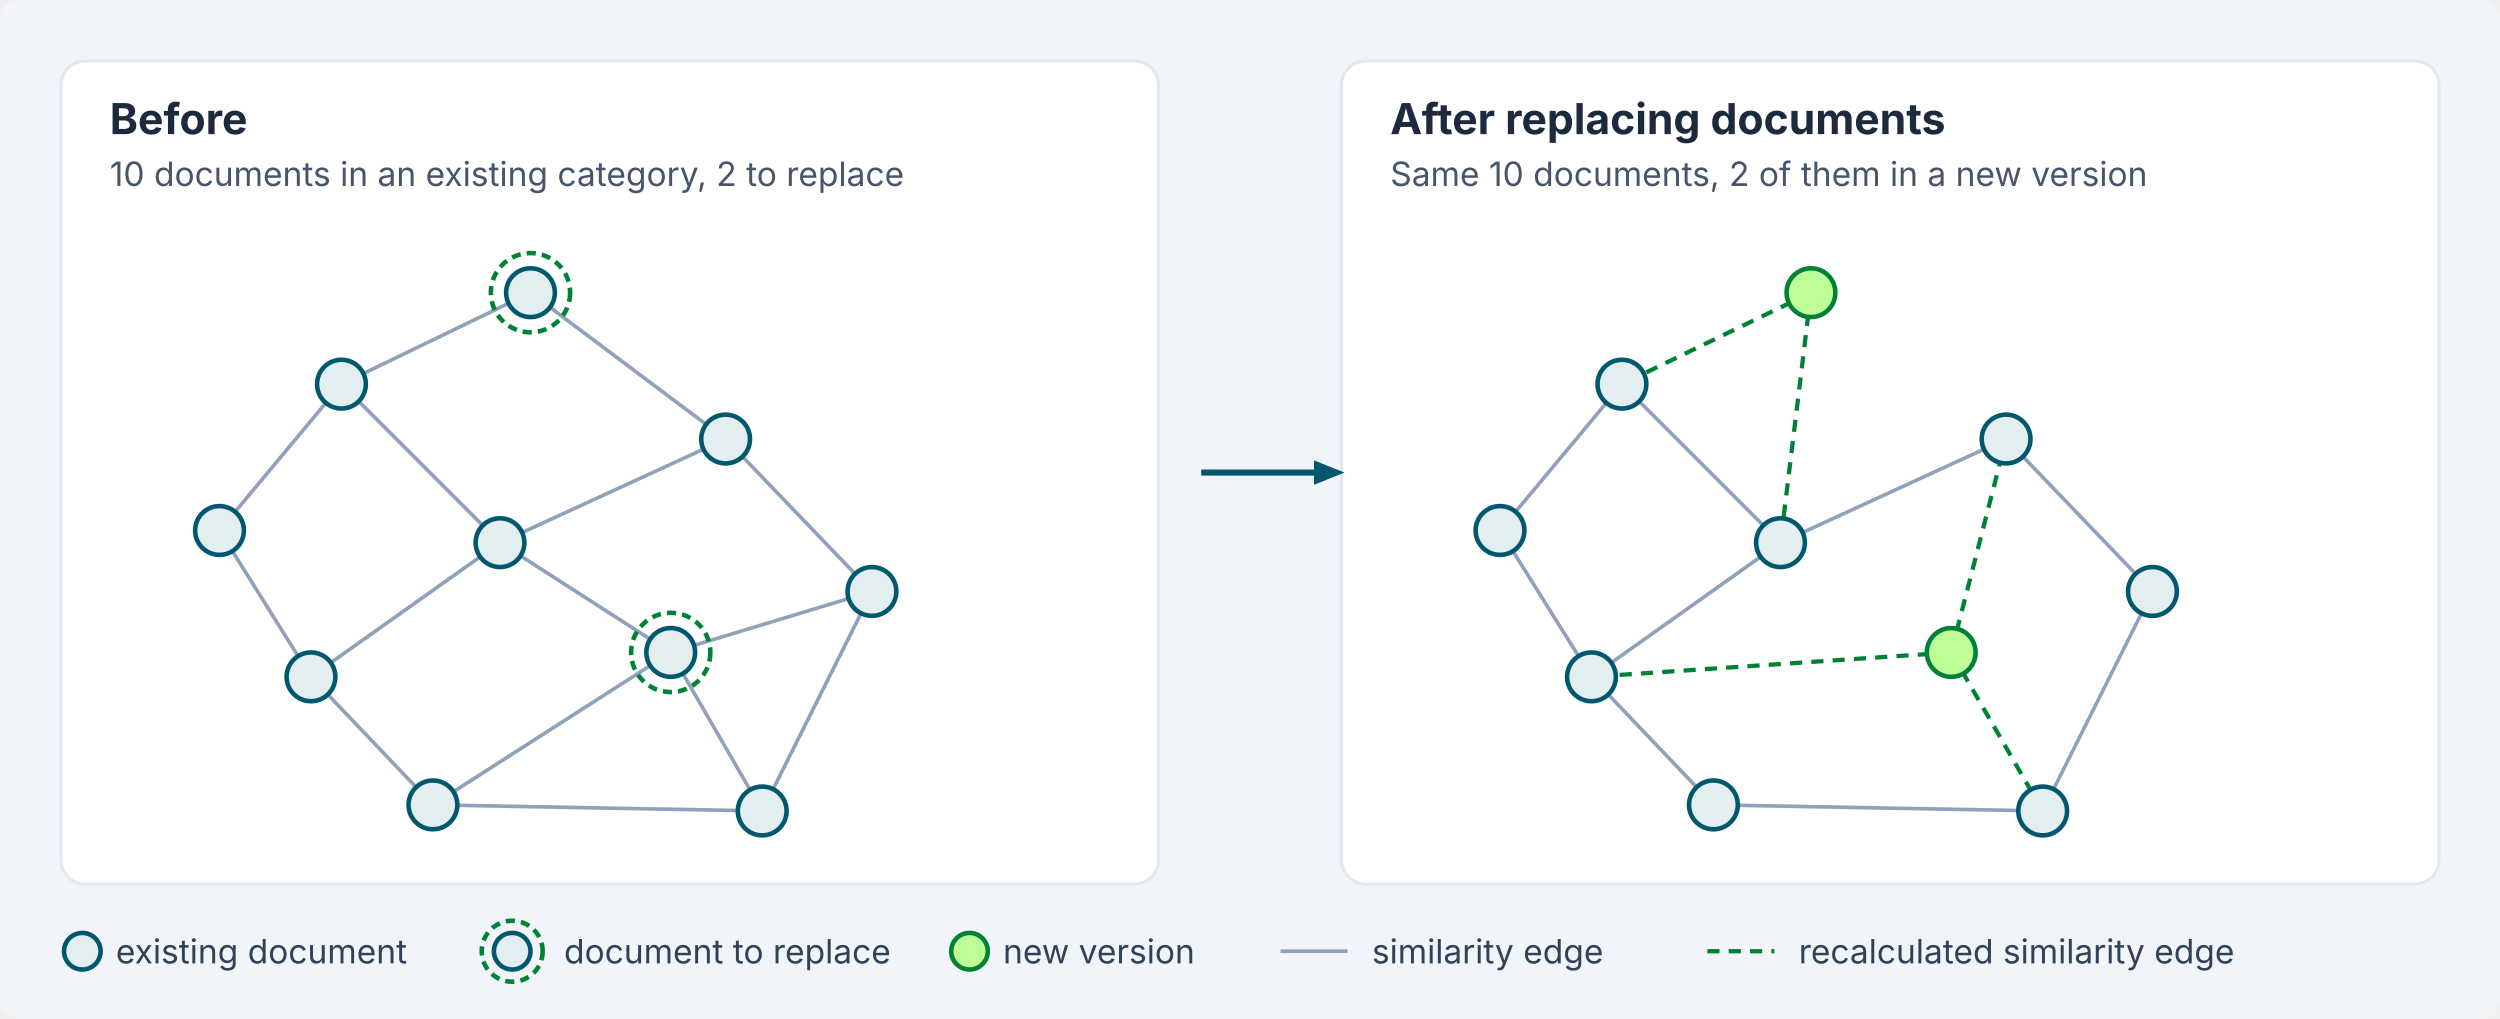
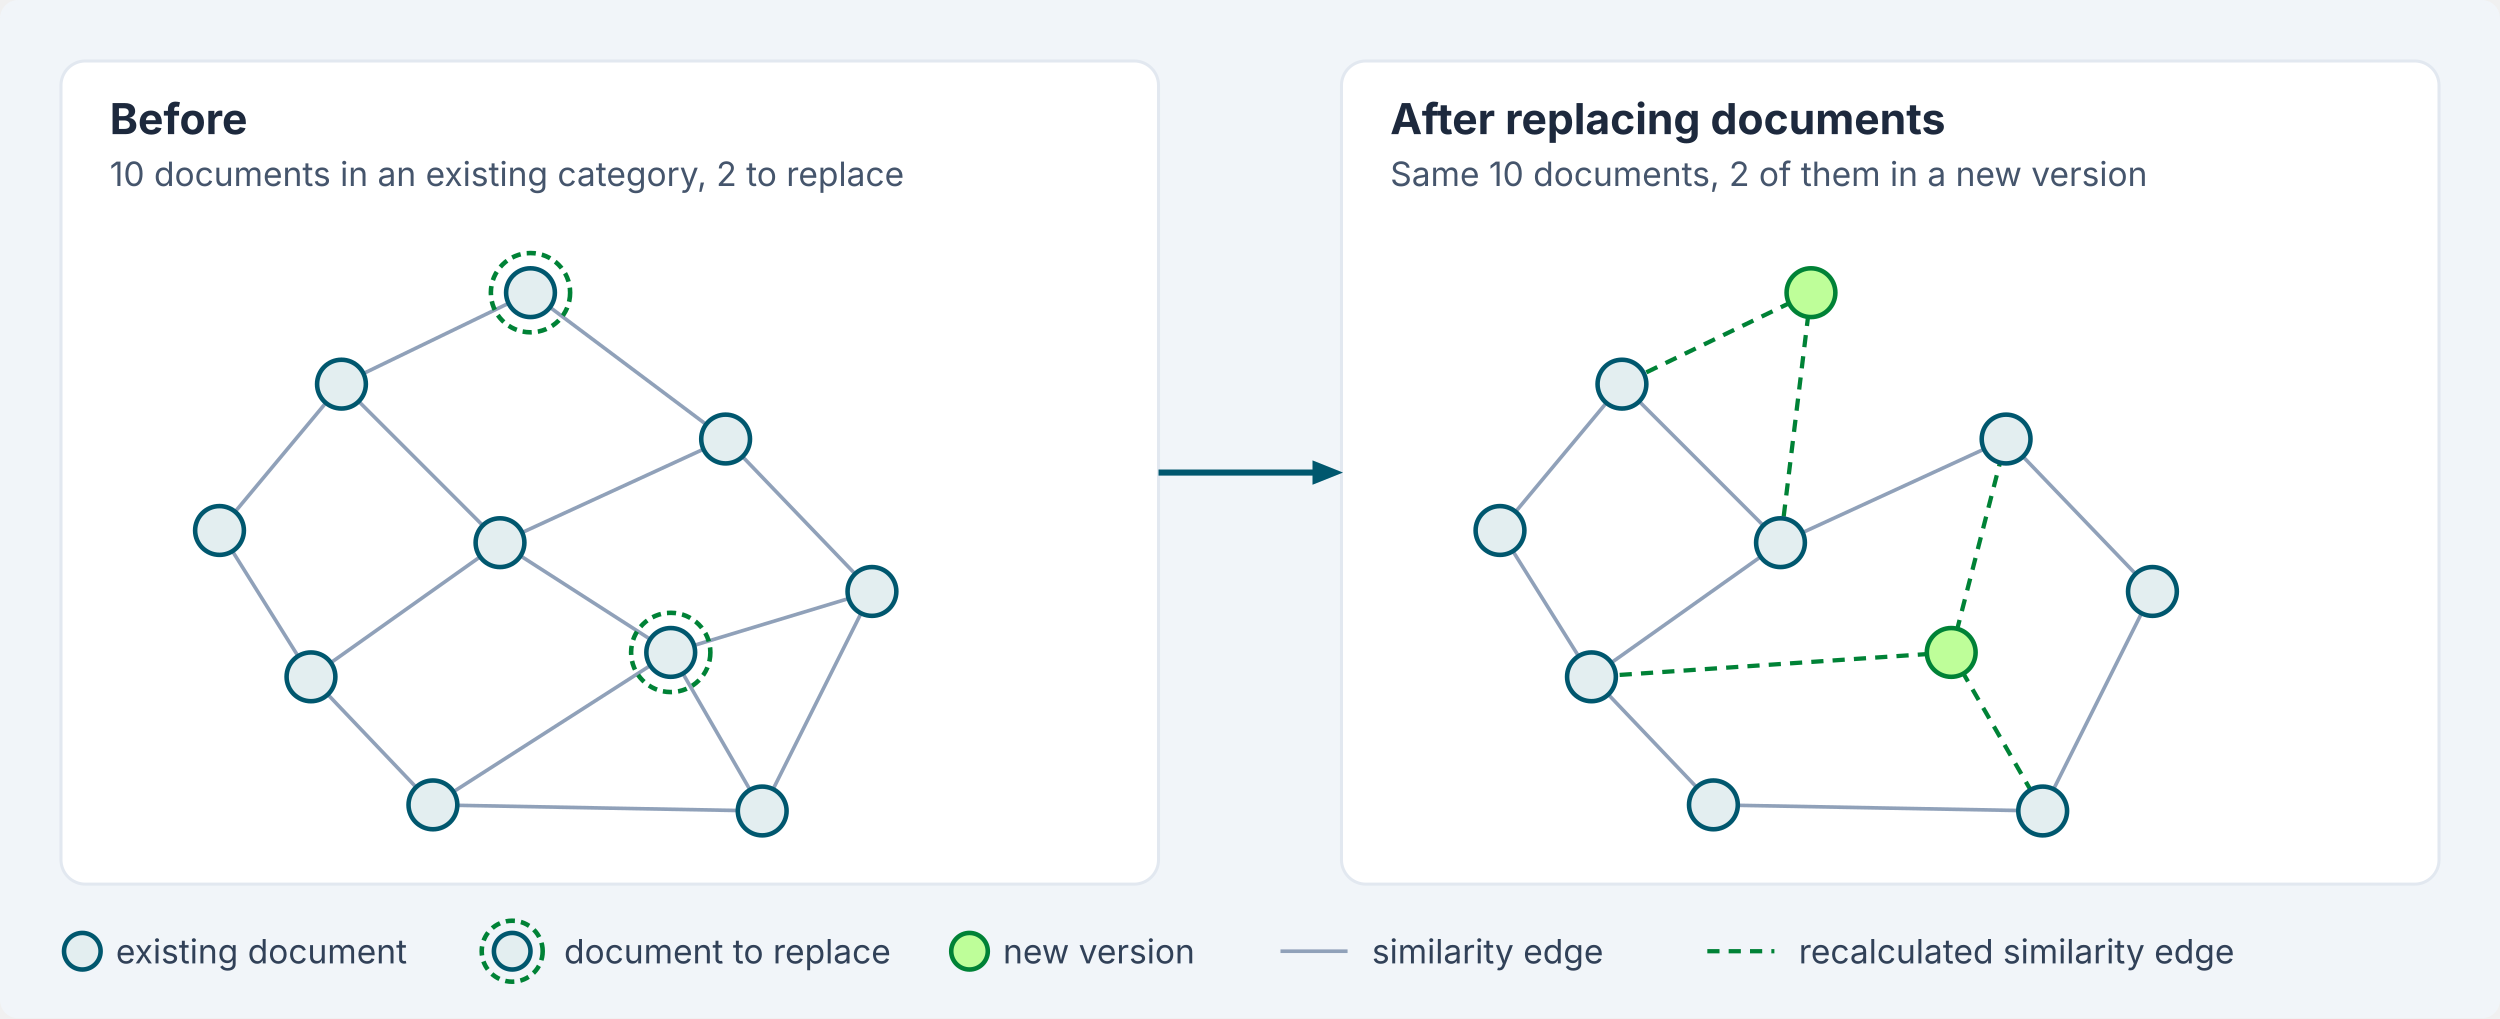
<svg xmlns="http://www.w3.org/2000/svg" viewBox="0 0 820 334" width="820" height="334">
  <style>
    .igup text { font-family: Inter, -apple-system, BlinkMacSystemFont, 'Segoe UI', Helvetica, Arial, sans-serif; }
    .igup .panel { fill: #ffffff; stroke: #e2e8f0; stroke-width: 1; }
    .igup .ptitle { font-size: 14px; font-weight: bold; fill: #1d293d; }
    .igup .psub { font-size: 11px; fill: #45556c; }
    .igup .edge { stroke: #90a1b9; stroke-width: 1.2; }
    .igup .edge-new { stroke: #008236; stroke-width: 1.4; stroke-dasharray: 4 3; }
    .igup .edge-gone { stroke: #cad5e2; stroke-width: 1; stroke-dasharray: 2 3; }
    .igup .node { fill: #e3eef0; stroke: #00576e; stroke-width: 1.5; }
    .igup .node-new { fill: #befe99; stroke: #008236; stroke-width: 1.5; }
    .igup .node-del { fill: #fef9c2; stroke: #bb4d00; stroke-width: 1.5; }
    .igup .node-gone { fill: #ffffff; stroke: #90a1b9; stroke-width: 1.2; stroke-dasharray: 2 2; }
    .igup .ring { fill: none; stroke: #008236; stroke-width: 1.5; stroke-dasharray: 3 2; }
    .igup .legend { font-size: 11px; fill: #314158; }
    .igup .note { font-size: 11px; fill: #45556c; }
  </style>
  <defs>
    <marker id="igup-arrow" markerWidth="10" markerHeight="8" refX="2" refY="4" orient="auto" markerUnits="userSpaceOnUse">
      <polygon points="0 0,10 4,0 8" fill="#00576e" />
    </marker>
  </defs>
  <g class="igup">
    <rect width="820" height="334" fill="#f1f5f9" rx="6" />
    <rect class="panel" x="20" y="20" width="360" height="270" rx="8" />
    <text class="ptitle" x="36" y="44" text-anchor="start">Before</text>
    <text class="psub" x="36" y="61" text-anchor="start">10 documents in an existing category, 2 to replace</text>
    <line class="edge" x1="174.0" y1="96.0" x2="112.0" y2="126.0" />
    <line class="edge" x1="174.0" y1="96.0" x2="238.0" y2="144.0" />
    <line class="edge" x1="112.0" y1="126.0" x2="72.0" y2="174.0" />
    <line class="edge" x1="112.0" y1="126.0" x2="164.0" y2="178.0" />
    <line class="edge" x1="238.0" y1="144.0" x2="164.0" y2="178.0" />
    <line class="edge" x1="238.0" y1="144.0" x2="286.0" y2="194.0" />
    <line class="edge" x1="72.0" y1="174.0" x2="102.0" y2="222.0" />
    <line class="edge" x1="164.0" y1="178.0" x2="102.0" y2="222.0" />
    <line class="edge" x1="164.0" y1="178.0" x2="220.0" y2="214.0" />
    <line class="edge" x1="220.0" y1="214.0" x2="286.0" y2="194.0" />
    <line class="edge" x1="102.0" y1="222.0" x2="142.0" y2="264.0" />
    <line class="edge" x1="220.0" y1="214.0" x2="142.0" y2="264.0" />
    <line class="edge" x1="220.0" y1="214.0" x2="250.0" y2="266.0" />
    <line class="edge" x1="142.0" y1="264.0" x2="250.0" y2="266.0" />
    <line class="edge" x1="286.0" y1="194.0" x2="250.0" y2="266.0" />
    <circle class="node" cx="174.0" cy="96.0" r="8" />
    <circle class="node" cx="112.0" cy="126.0" r="8" />
    <circle class="node" cx="238.0" cy="144.0" r="8" />
    <circle class="node" cx="72.0" cy="174.0" r="8" />
    <circle class="node" cx="164.0" cy="178.0" r="8" />
    <circle class="node" cx="102.0" cy="222.0" r="8" />
    <circle class="node" cx="220.0" cy="214.0" r="8" />
    <circle class="node" cx="286.0" cy="194.0" r="8" />
    <circle class="node" cx="142.0" cy="264.0" r="8" />
    <circle class="node" cx="250.0" cy="266.0" r="8" />
    <circle class="ring" cx="174.0" cy="96.0" r="13" />
    <circle class="ring" cx="220.0" cy="214.0" r="13" />
    <rect class="panel" x="440" y="20" width="360" height="270" rx="8" />
    <text class="ptitle" x="456" y="44" text-anchor="start">After replacing documents</text>
    <text class="psub" x="456" y="61" text-anchor="start">Same 10 documents, 2 of them in a new version</text>
    <line class="edge" x1="532.0" y1="126.0" x2="492.0" y2="174.0" />
    <line class="edge" x1="532.0" y1="126.0" x2="584.0" y2="178.0" />
    <line class="edge" x1="658.0" y1="144.0" x2="584.0" y2="178.0" />
    <line class="edge" x1="658.0" y1="144.0" x2="706.0" y2="194.0" />
    <line class="edge" x1="492.0" y1="174.0" x2="522.0" y2="222.0" />
    <line class="edge" x1="584.0" y1="178.0" x2="522.0" y2="222.0" />
    <line class="edge" x1="522.0" y1="222.0" x2="562.0" y2="264.0" />
    <line class="edge" x1="562.0" y1="264.0" x2="670.0" y2="266.0" />
    <line class="edge" x1="706.0" y1="194.0" x2="670.0" y2="266.0" />
    <line class="edge-new" x1="594.0" y1="96.0" x2="532.0" y2="126.0" />
    <line class="edge-new" x1="594.0" y1="96.0" x2="584.0" y2="178.0" />
    <line class="edge-new" x1="640.0" y1="214.0" x2="658.0" y2="144.0" />
    <line class="edge-new" x1="640.0" y1="214.0" x2="522.0" y2="222.0" />
    <line class="edge-new" x1="640.0" y1="214.0" x2="670.0" y2="266.0" />
    <circle class="node-new" cx="594.0" cy="96.0" r="8" />
    <circle class="node" cx="532.0" cy="126.0" r="8" />
    <circle class="node" cx="658.0" cy="144.0" r="8" />
    <circle class="node" cx="492.0" cy="174.0" r="8" />
    <circle class="node" cx="584.0" cy="178.0" r="8" />
    <circle class="node" cx="522.0" cy="222.0" r="8" />
    <circle class="node-new" cx="640.0" cy="214.0" r="8" />
    <circle class="node" cx="706.0" cy="194.0" r="8" />
    <circle class="node" cx="562.0" cy="264.0" r="8" />
    <circle class="node" cx="670.0" cy="266.0" r="8" />
-     <path d="M 394 155 L 433 155" stroke="#00576e" stroke-width="2" fill="none" marker-end="url(#igup-arrow)" />
+     <path d="M 380 155 L 432.5 155" stroke="#00576e" stroke-width="2" fill="none" marker-end="url(#igup-arrow)" />
    <circle class="node" cx="27" cy="312" r="6" />
    <text class="legend" x="38" y="316" text-anchor="start">existing document</text>
    <circle class="node" cx="168" cy="312" r="6" />
    <circle class="ring" cx="168" cy="312" r="10" />
    <text class="legend" x="185" y="316" text-anchor="start">document to replace</text>
    <circle class="node-new" cx="318" cy="312" r="6" />
    <text class="legend" x="329" y="316" text-anchor="start">new version</text>
    <line class="edge" x1="420" y1="312" x2="442" y2="312" />
    <text class="legend" x="450" y="316" text-anchor="start">similarity edge</text>
    <line class="edge-new" x1="560" y1="312" x2="582" y2="312" />
    <text class="legend" x="590" y="316" text-anchor="start">recalculated similarity edge</text>
  </g>
</svg>
